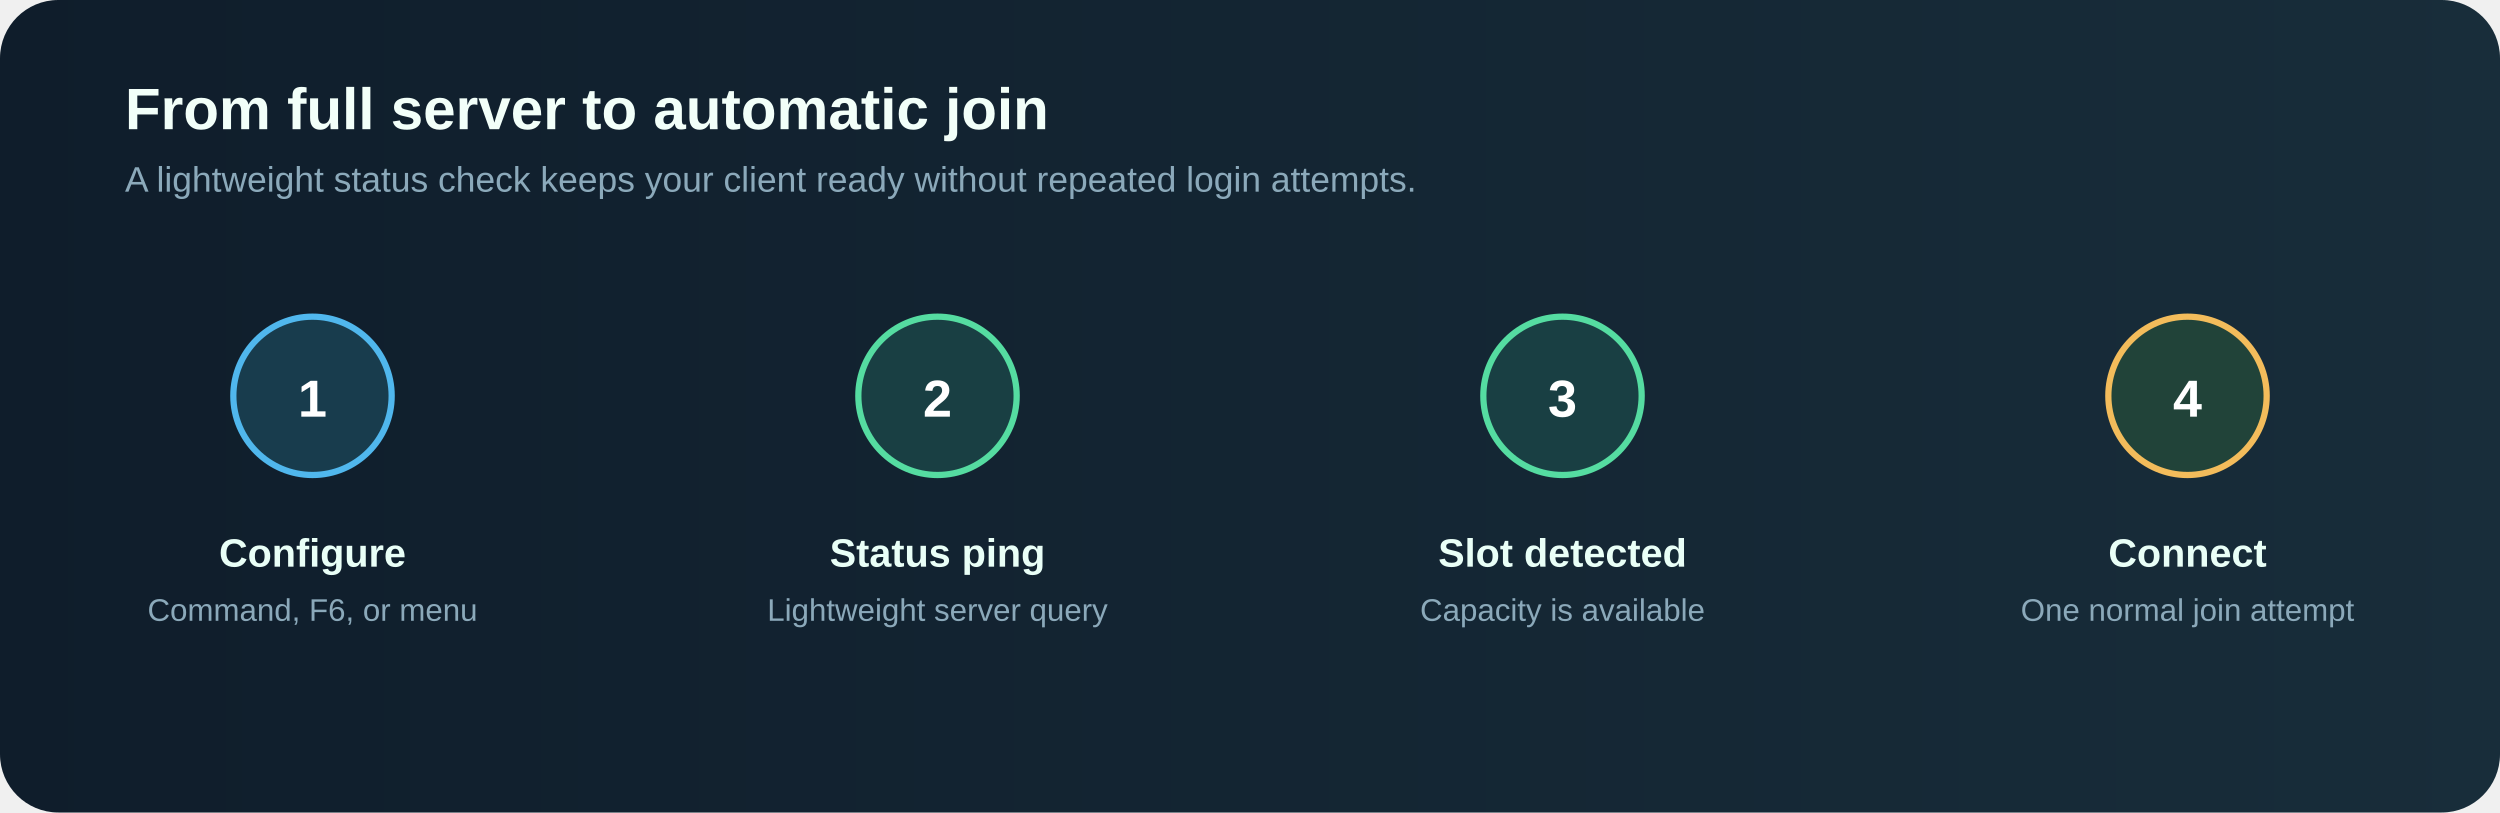
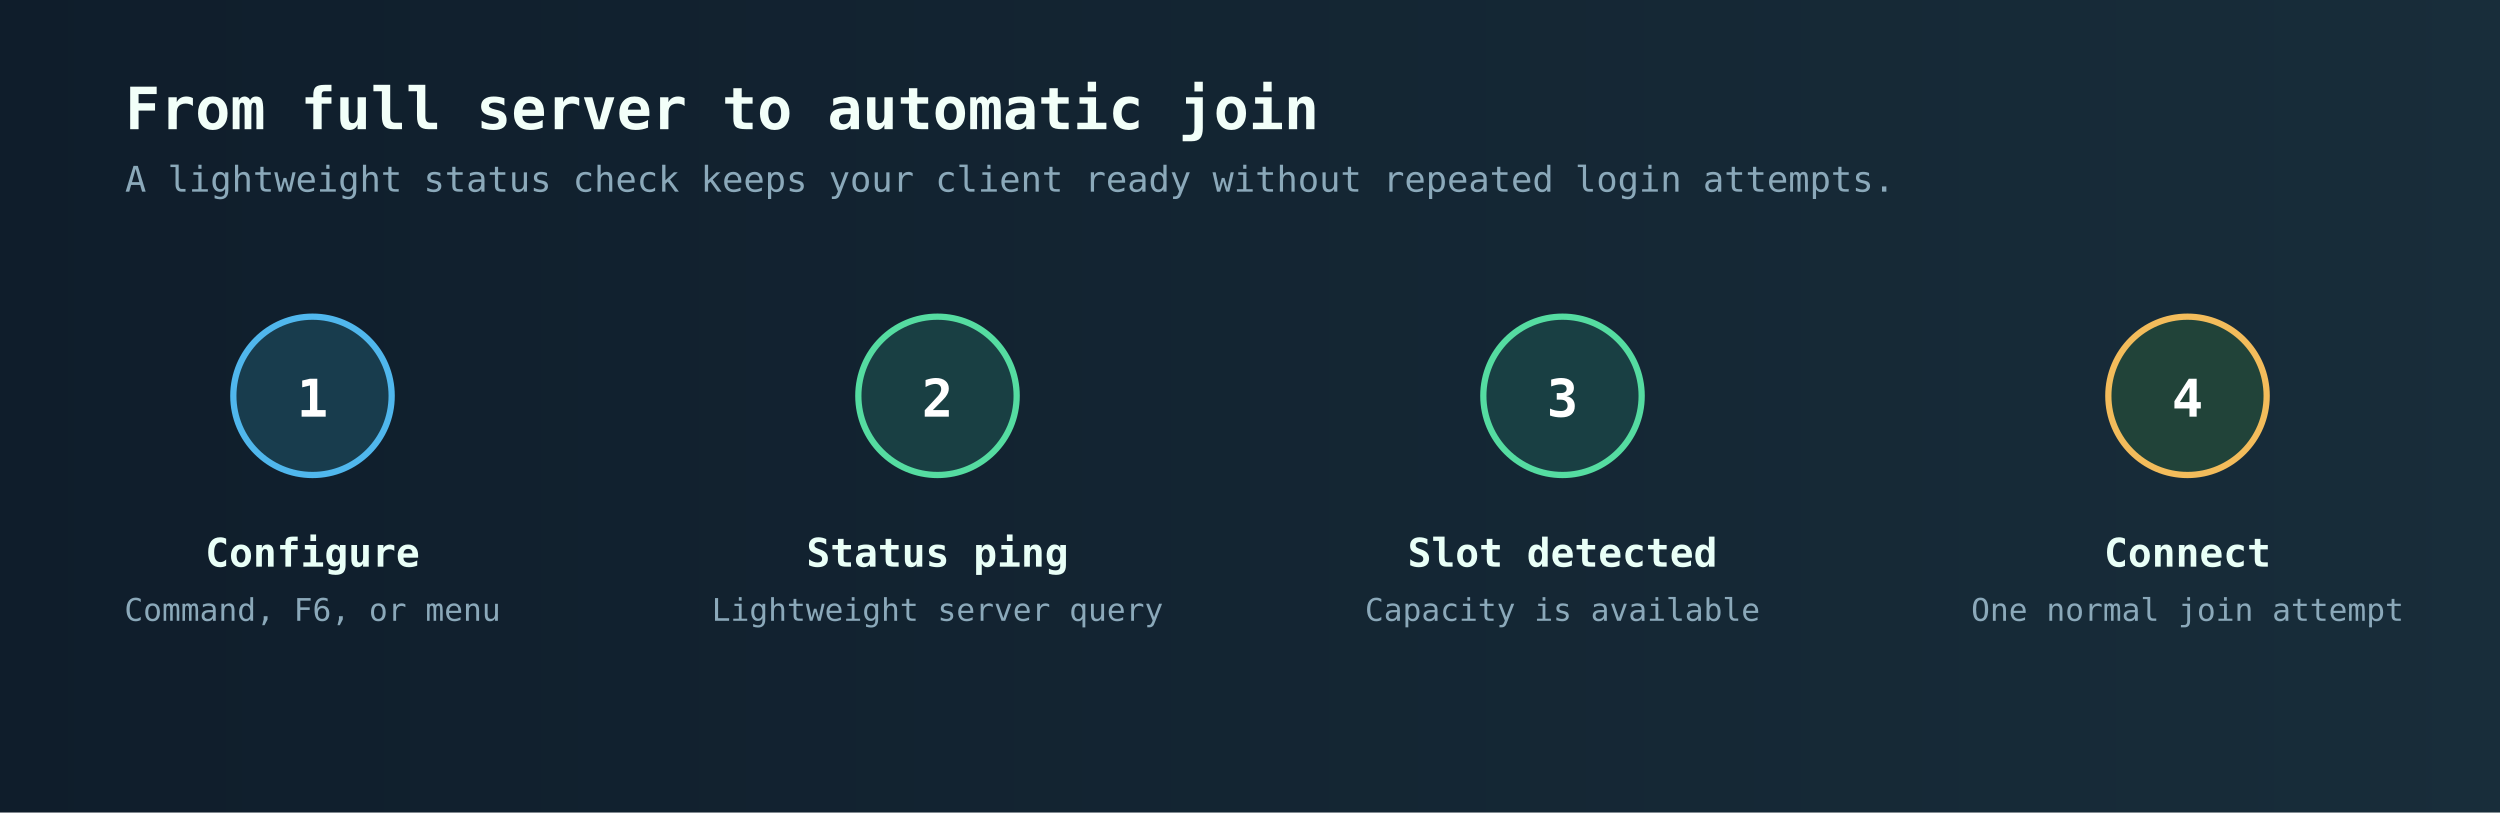
<svg xmlns="http://www.w3.org/2000/svg" viewBox="0 0 1200 390" role="img" aria-labelledby="title desc">
  <defs>
    <linearGradient id="bg" x1="0" x2="1">
      <stop stop-color="#0f1d2b" />
      <stop offset="1" stop-color="#182d3a" />
    </linearGradient>
    <linearGradient id="line" x1="0" x2="1">
      <stop stop-color="#55dca1" />
      <stop offset="1" stop-color="#50b7ed" />
    </linearGradient>
  </defs>
-   <rect width="1200" height="390" rx="28" fill="url(#bg)" />
-   <text x="60" y="62" fill="#f2fff9" font-family="Arial, sans-serif" font-size="28" font-weight="700">From full server to automatic join</text>
-   <text x="60" y="92" fill="#8ba9ba" font-family="Arial, sans-serif" font-size="17">A lightweight status check keeps your client ready without repeated login attempts.</text>
+   <rect width="1200" height="390" fill="url(#bg)" />
+   <text x="60" y="62" fill="#f2fff9" font-family="Minecraft, 'Press Start 2P', monospace" font-size="28" font-weight="700">From full server to automatic join</text>
+   <text x="60" y="92" fill="#8ba9ba" font-family="Minecraft, 'Press Start 2P', monospace" font-size="17">A lightweight status check keeps your client ready without repeated login attempts.</text>
  <path d="M205 205H995" stroke="url(#line)" stroke-dasharray="8 10" stroke-width="4" />
-   <g font-family="Arial, sans-serif" text-anchor="middle">
+   <g font-family="Minecraft, 'Press Start 2P', monospace" text-anchor="middle">
    <g transform="translate(150 190)">
      <circle r="38" fill="#183c4d" stroke="#50b7ed" stroke-width="3" />
      <text y="10" fill="#ffffff" font-size="25" font-weight="700">1</text>
      <text y="82" fill="#e9fff7" font-size="19" font-weight="700">Configure</text>
      <text y="108" fill="#8ba9ba" font-size="15">Command, F6, or menu</text>
    </g>
    <g transform="translate(450 190)">
      <circle r="38" fill="#193f43" stroke="#55dca1" stroke-width="3" />
      <text y="10" fill="#ffffff" font-size="25" font-weight="700">2</text>
      <text y="82" fill="#e9fff7" font-size="19" font-weight="700">Status ping</text>
      <text y="108" fill="#8ba9ba" font-size="15">Lightweight server query</text>
    </g>
    <g transform="translate(750 190)">
      <circle r="38" fill="#193f43" stroke="#55dca1" stroke-width="3" />
      <text y="10" fill="#ffffff" font-size="25" font-weight="700">3</text>
      <text y="82" fill="#e9fff7" font-size="19" font-weight="700">Slot detected</text>
      <text y="108" fill="#8ba9ba" font-size="15">Capacity is available</text>
    </g>
    <g transform="translate(1050 190)">
      <circle r="38" fill="#214339" stroke="#f3bc5b" stroke-width="3" />
      <text y="10" fill="#ffffff" font-size="25" font-weight="700">4</text>
      <text y="82" fill="#e9fff7" font-size="19" font-weight="700">Connect</text>
      <text y="108" fill="#8ba9ba" font-size="15">One normal join attempt</text>
    </g>
  </g>
</svg>
